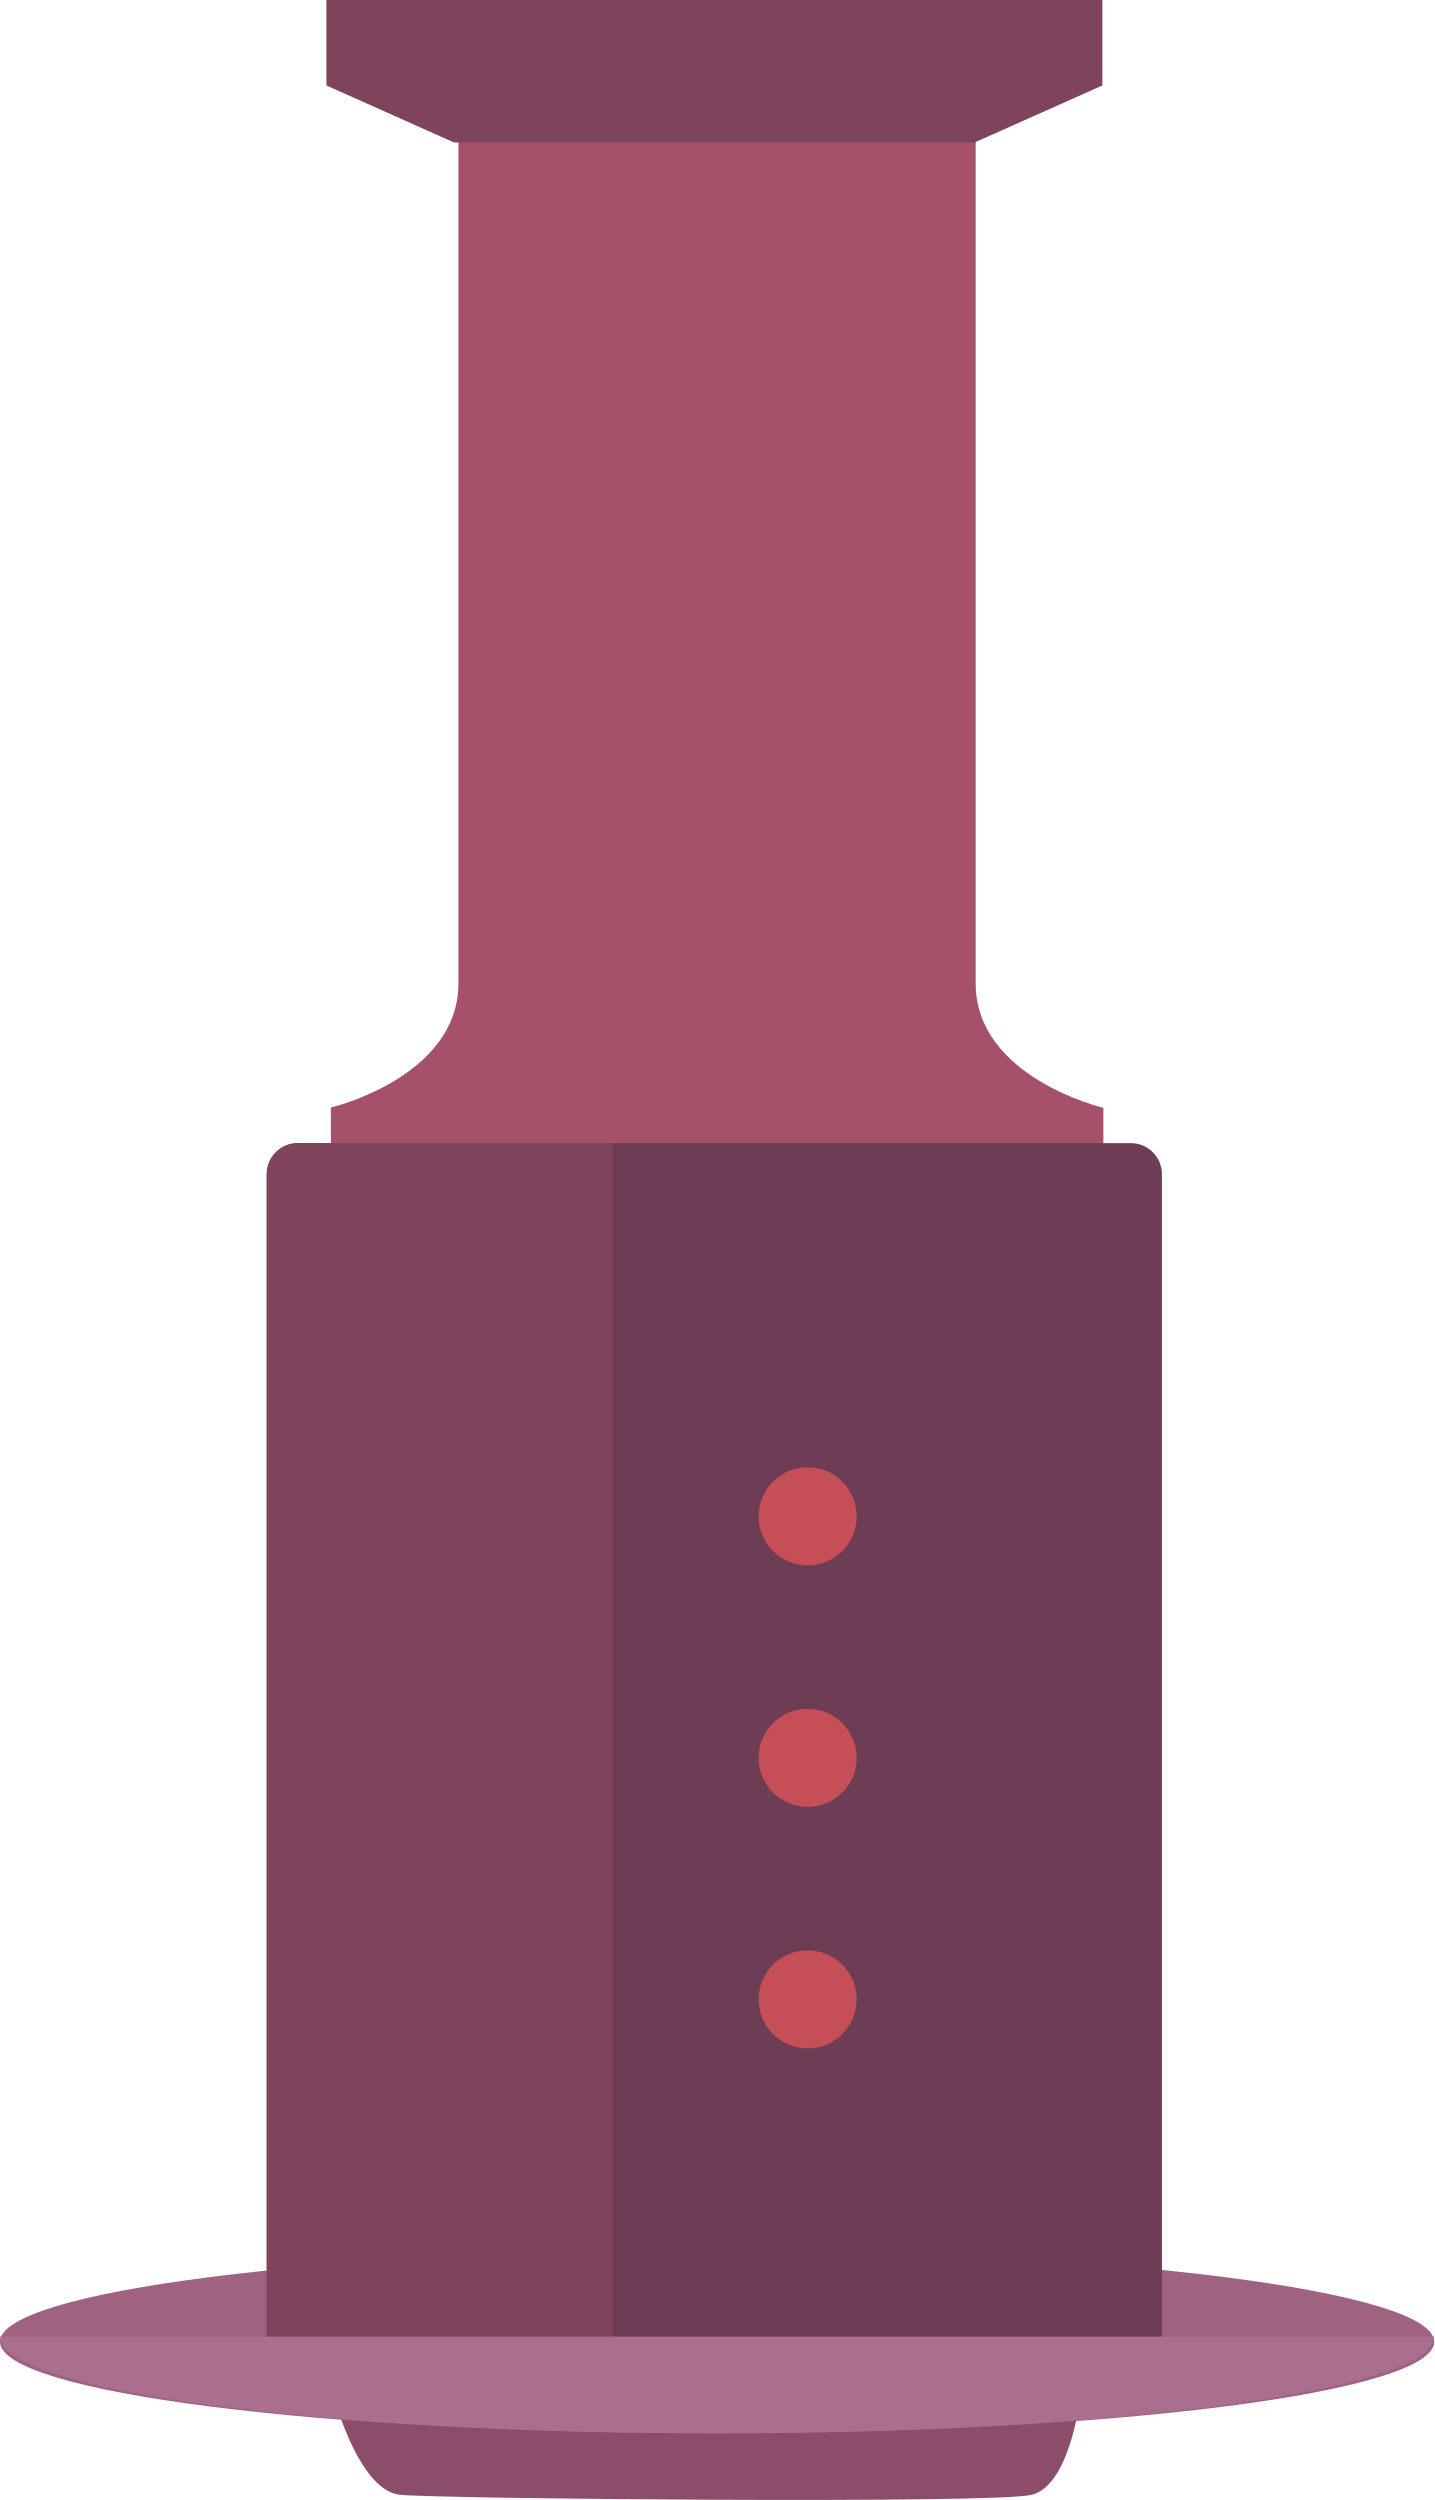
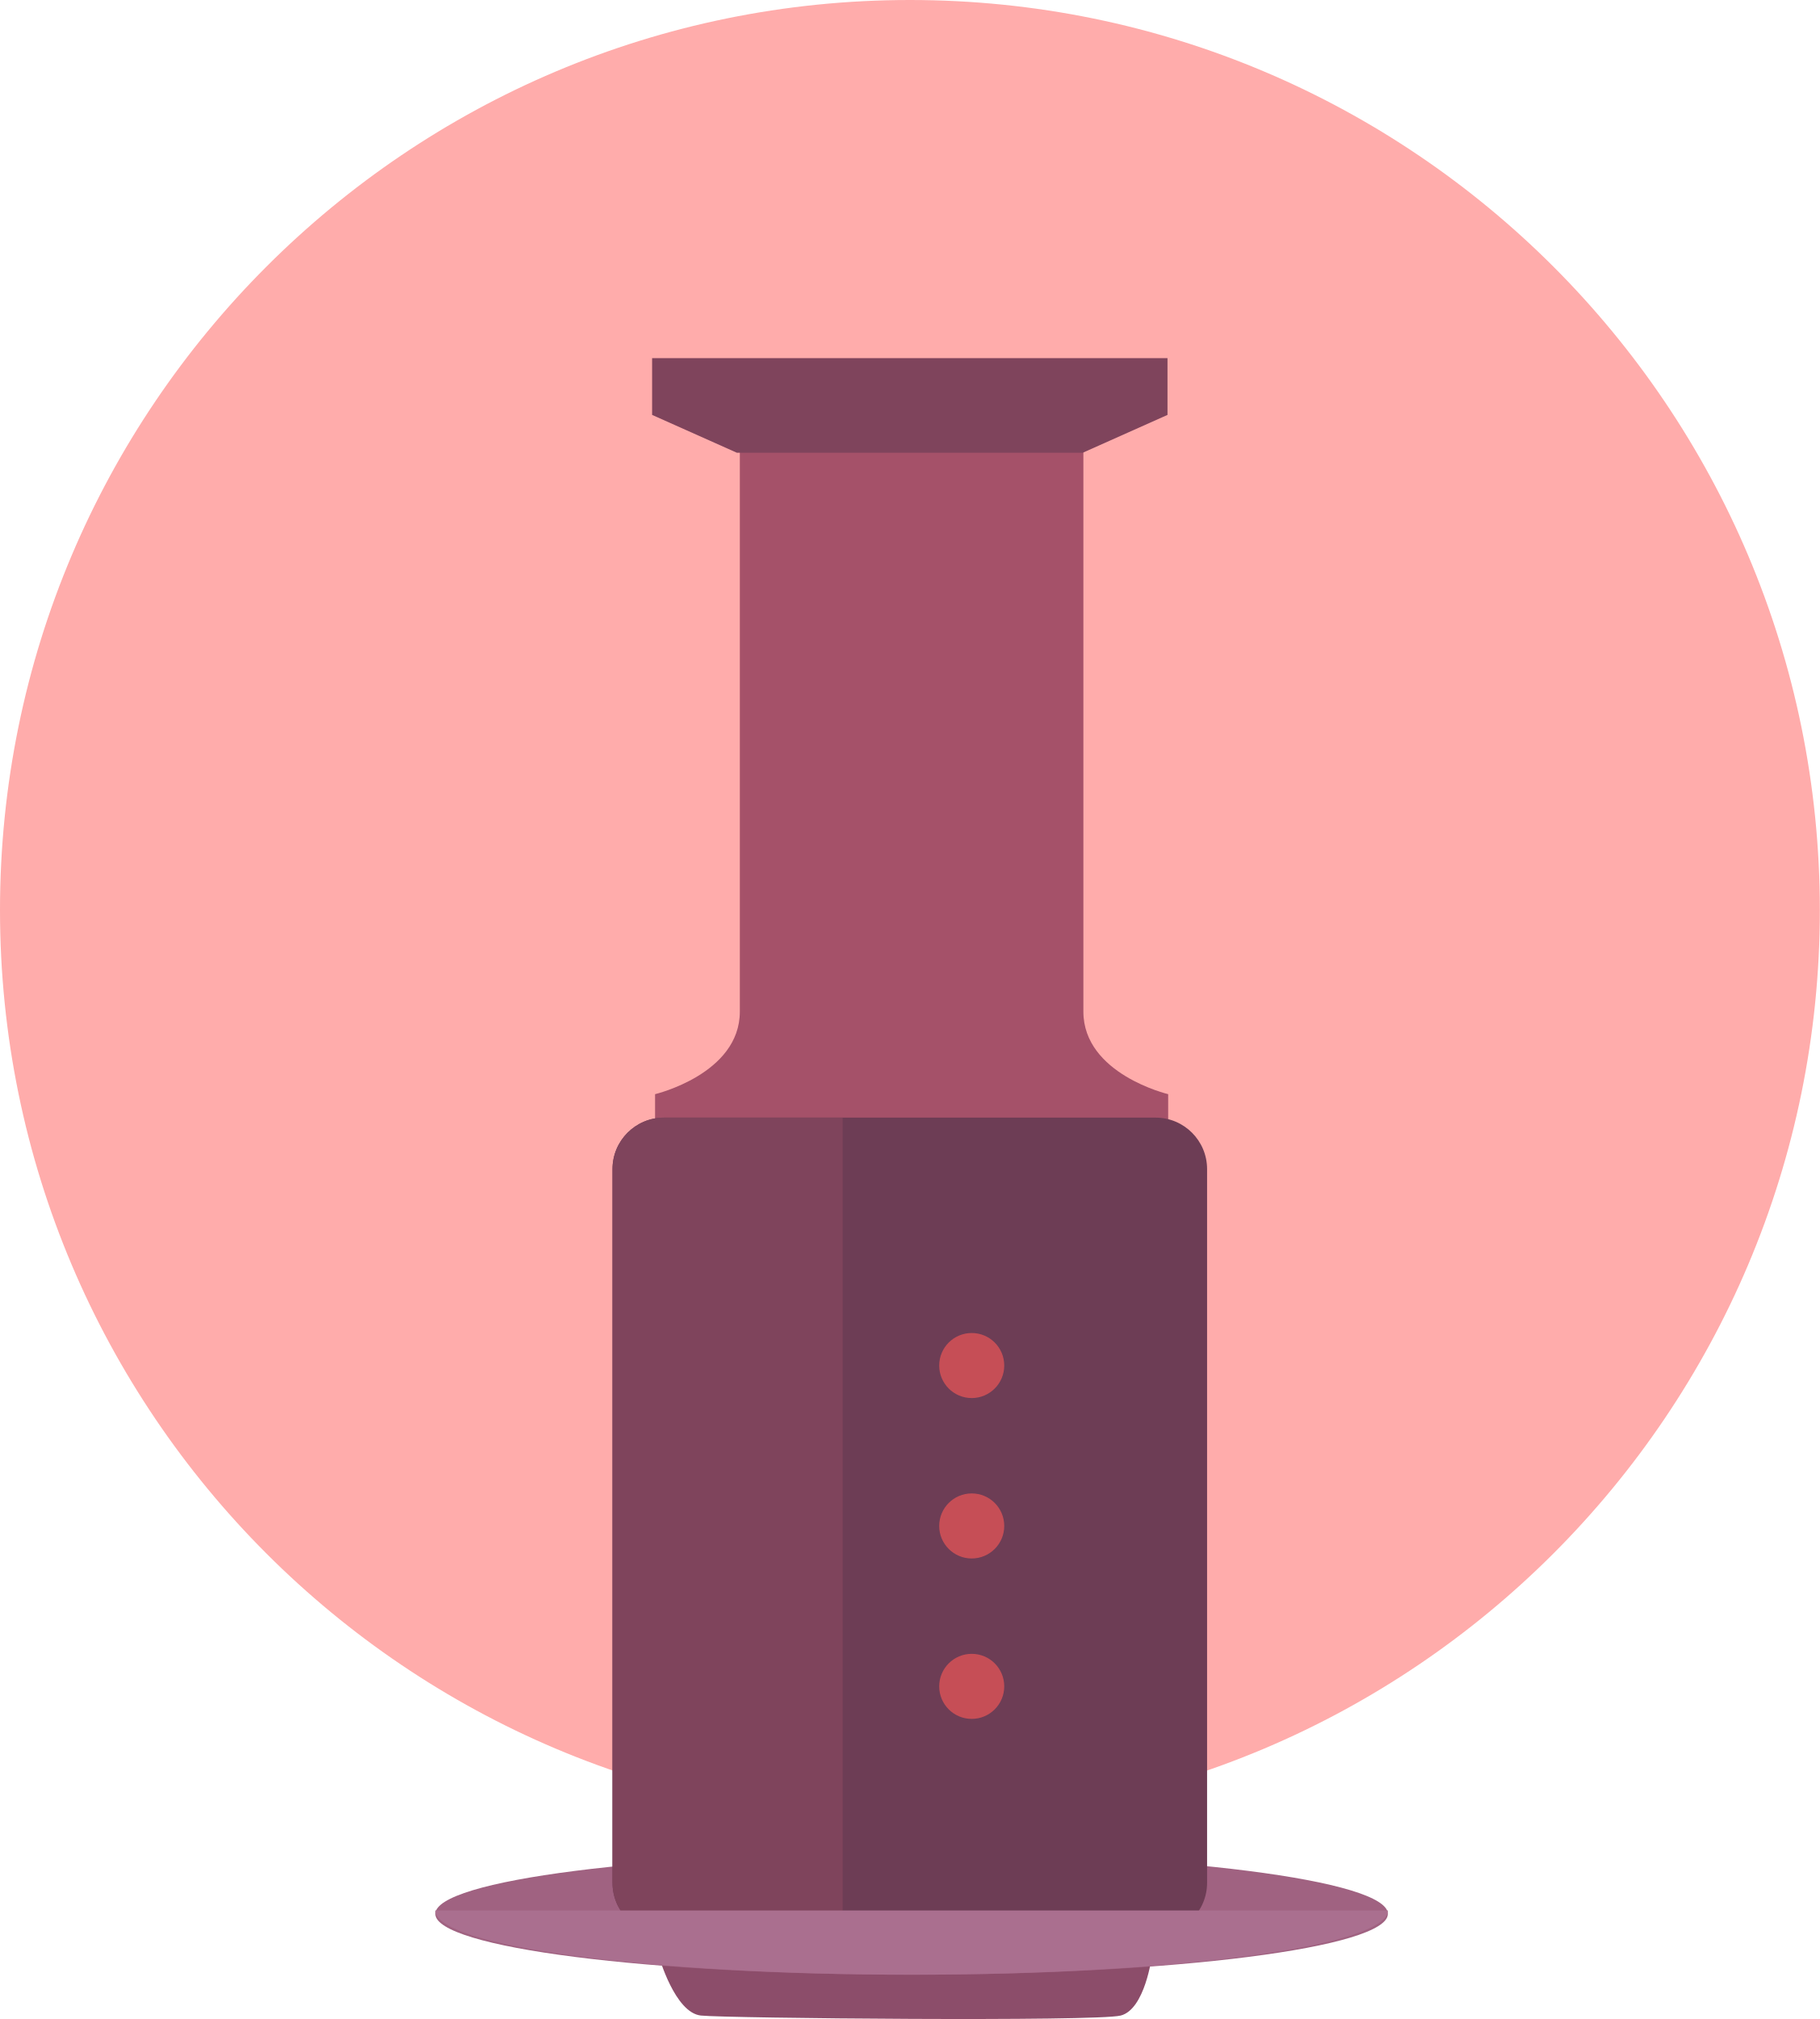
- <svg xmlns="http://www.w3.org/2000/svg" viewBox="0 0 99.17 172.88">
-   <defs>
-     <style>
-       .cls-1{fill:#8c4d6a;}.cls-2{fill:#a06281;}.cls-3{fill:#a55169;}.cls-4{fill:#7f445c;}.cls-5{fill:#6d3d55;}.cls-6{fill:#ff5957;opacity:0.61;}.cls-7{fill:#aa6f8f;}
-     </style>
-   </defs>
-   <g id="Ebene_2" data-name="Ebene 2">
-     <g id="Ebene_1-2" data-name="Ebene 1">
-       <path class="cls-1" d="M23.28,166.35H74.6s-.71,5.53-3.25,6.17-41,.28-43.7,0S23.28,166.35,23.28,166.35Z" />
-       <ellipse class="cls-2" cx="49.59" cy="161.94" rx="49.59" ry="6.33" />
-       <path class="cls-3" d="M67.47,68V4.38H31.7V68c0,6.5-8.82,8.59-8.82,8.59v6.74H76.3V76.61S67.47,74.52,67.47,68Z" />
-       <polygon class="cls-4" points="49.4 0 22.57 0 22.57 5.91 31.39 9.85 49.4 9.85 67.4 9.85 76.23 5.91 76.23 0 49.4 0" />
-       <rect class="cls-5" x="18.45" y="79.05" width="61.9" height="85" rx="2.15" />
-       <path class="cls-4" d="M20.59,79.05H42.41a0,0,0,0,1,0,0v85a0,0,0,0,1,0,0H20.59a2.15,2.15,0,0,1-2.15-2.15V81.2A2.15,2.15,0,0,1,20.59,79.05Z" />
-       <path class="cls-6" d="M59.24,138.25a3.39,3.39,0,1,1-3.39-3.38A3.39,3.39,0,0,1,59.24,138.25Z" />
-       <path class="cls-6" d="M59.24,121.56a3.39,3.39,0,1,1-3.39-3.39A3.39,3.39,0,0,1,59.24,121.56Z" />
-       <path class="cls-6" d="M59.24,104.86a3.39,3.39,0,1,1-3.39-3.39A3.38,3.38,0,0,1,59.24,104.86Z" />
-       <path class="cls-7" d="M99.17,161.58c0,3.69-22.2,6.69-49.58,6.69S0,165.27,0,161.58" />
+ <svg xmlns="http://www.w3.org/2000/svg" width="76" height="84.302" viewBox="0 0 76 84.302">
+   <g id="Gruppe_205" data-name="Gruppe 205" transform="translate(-229 -146)">
+     <circle id="Ellipse_366" data-name="Ellipse 366" cx="38" cy="38" r="38" transform="translate(229 146)" fill="#ffacab" />
+     <g id="Gruppe_189" data-name="Gruppe 189" transform="translate(-1590 199.533)">
+       <g id="Gruppe_184" data-name="Gruppe 184" transform="translate(1837.18 -38.578)">
+         <path id="Pfad_1418" data-name="Pfad 1418" d="M1178.6,618.861h20.584s-.283,2.217-1.3,2.475-16.44.114-17.53,0S1178.6,618.861,1178.6,618.861Z" transform="translate(-1169.262 -552.133)" fill="#8c4d6a" />
+         <ellipse id="Ellipse_418" data-name="Ellipse 418" cx="19.89" cy="2.539" rx="19.89" ry="2.539" transform="translate(0 62.42)" fill="#a06281" />
+         <path id="Pfad_1419" data-name="Pfad 1419" d="M1196.084,482.418V456.891h-14.347v25.527c0,2.609-3.54,3.447-3.54,3.447v2.7h21.428v-2.7S1196.084,485.027,1196.084,482.418Z" transform="translate(-1169.02 -455.134)" fill="#a55169" />
+         <path id="Pfad_1420" data-name="Pfad 1420" d="M1188.649,452.51h-10.762v2.369l3.54,1.58h14.444l3.54-1.58V452.51Z" transform="translate(-1168.834 -452.51)" fill="#7f445c" />
+         <rect id="Rechteck_2205" data-name="Rechteck 2205" width="24.831" height="34.098" rx="2.149" transform="translate(7.399 31.711)" fill="#6d3d55" />
+         <path id="Rechteck_2206" data-name="Rechteck 2206" d="M2.149,0H9.612a0,0,0,0,1,0,0V34.1a0,0,0,0,1,0,0H2.149A2.149,2.149,0,0,1,0,31.948V2.149A2.149,2.149,0,0,1,2.149,0Z" transform="translate(7.399 31.711)" fill="#7f445c" />
+         <path id="Pfad_1421" data-name="Pfad 1421" d="M1210.5,588.737a1.358,1.358,0,1,1-1.357-1.358A1.357,1.357,0,0,1,1210.5,588.737Z" transform="translate(-1186.741 -533.279)" fill="#ff5957" opacity="0.61" />
+         <path id="Pfad_1422" data-name="Pfad 1422" d="M1210.5,572.038a1.358,1.358,0,1,1-1.357-1.357A1.357,1.357,0,0,1,1210.5,572.038Z" transform="translate(-1186.741 -523.279)" fill="#ff5957" opacity="0.61" />
+         <path id="Pfad_1423" data-name="Pfad 1423" d="M1210.5,555.34a1.358,1.358,0,1,1-1.357-1.357A1.357,1.357,0,0,1,1210.5,555.34Z" transform="translate(-1186.741 -513.279)" fill="#ff5957" opacity="0.61" />
+         <path id="Pfad_1424" data-name="Pfad 1424" d="M1195.1,614.092c0,1.481-8.905,2.681-19.89,2.681s-19.89-1.2-19.89-2.681" transform="translate(-1155.32 -549.276)" fill="#aa6f8f" />
+       </g>
    </g>
  </g>
</svg>
